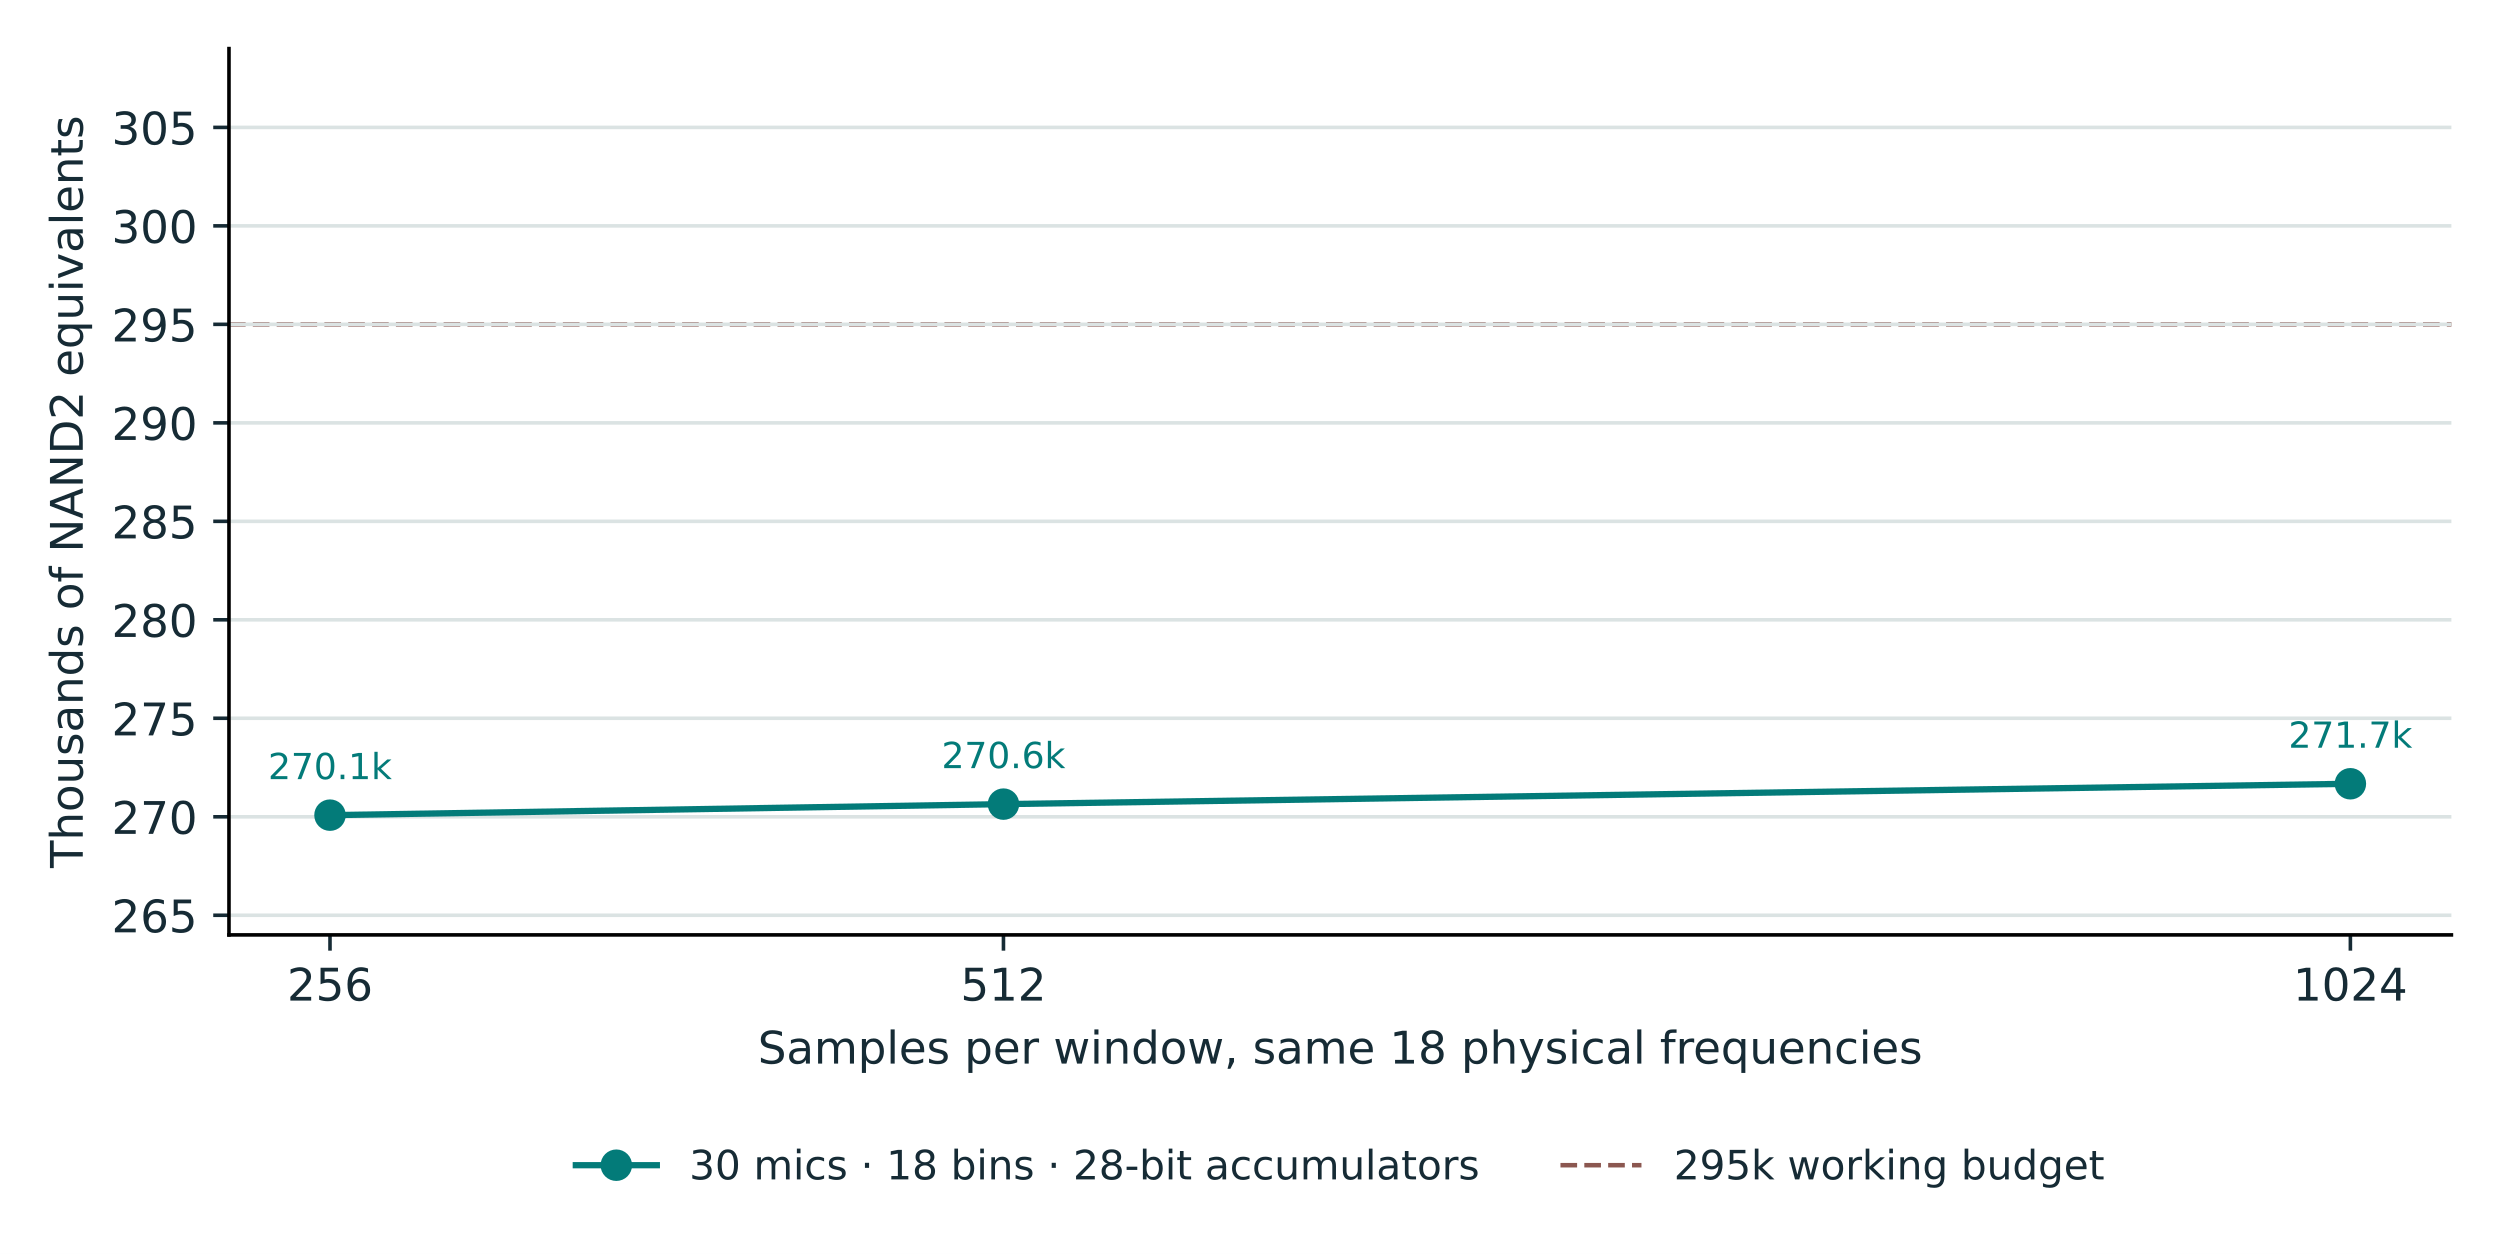
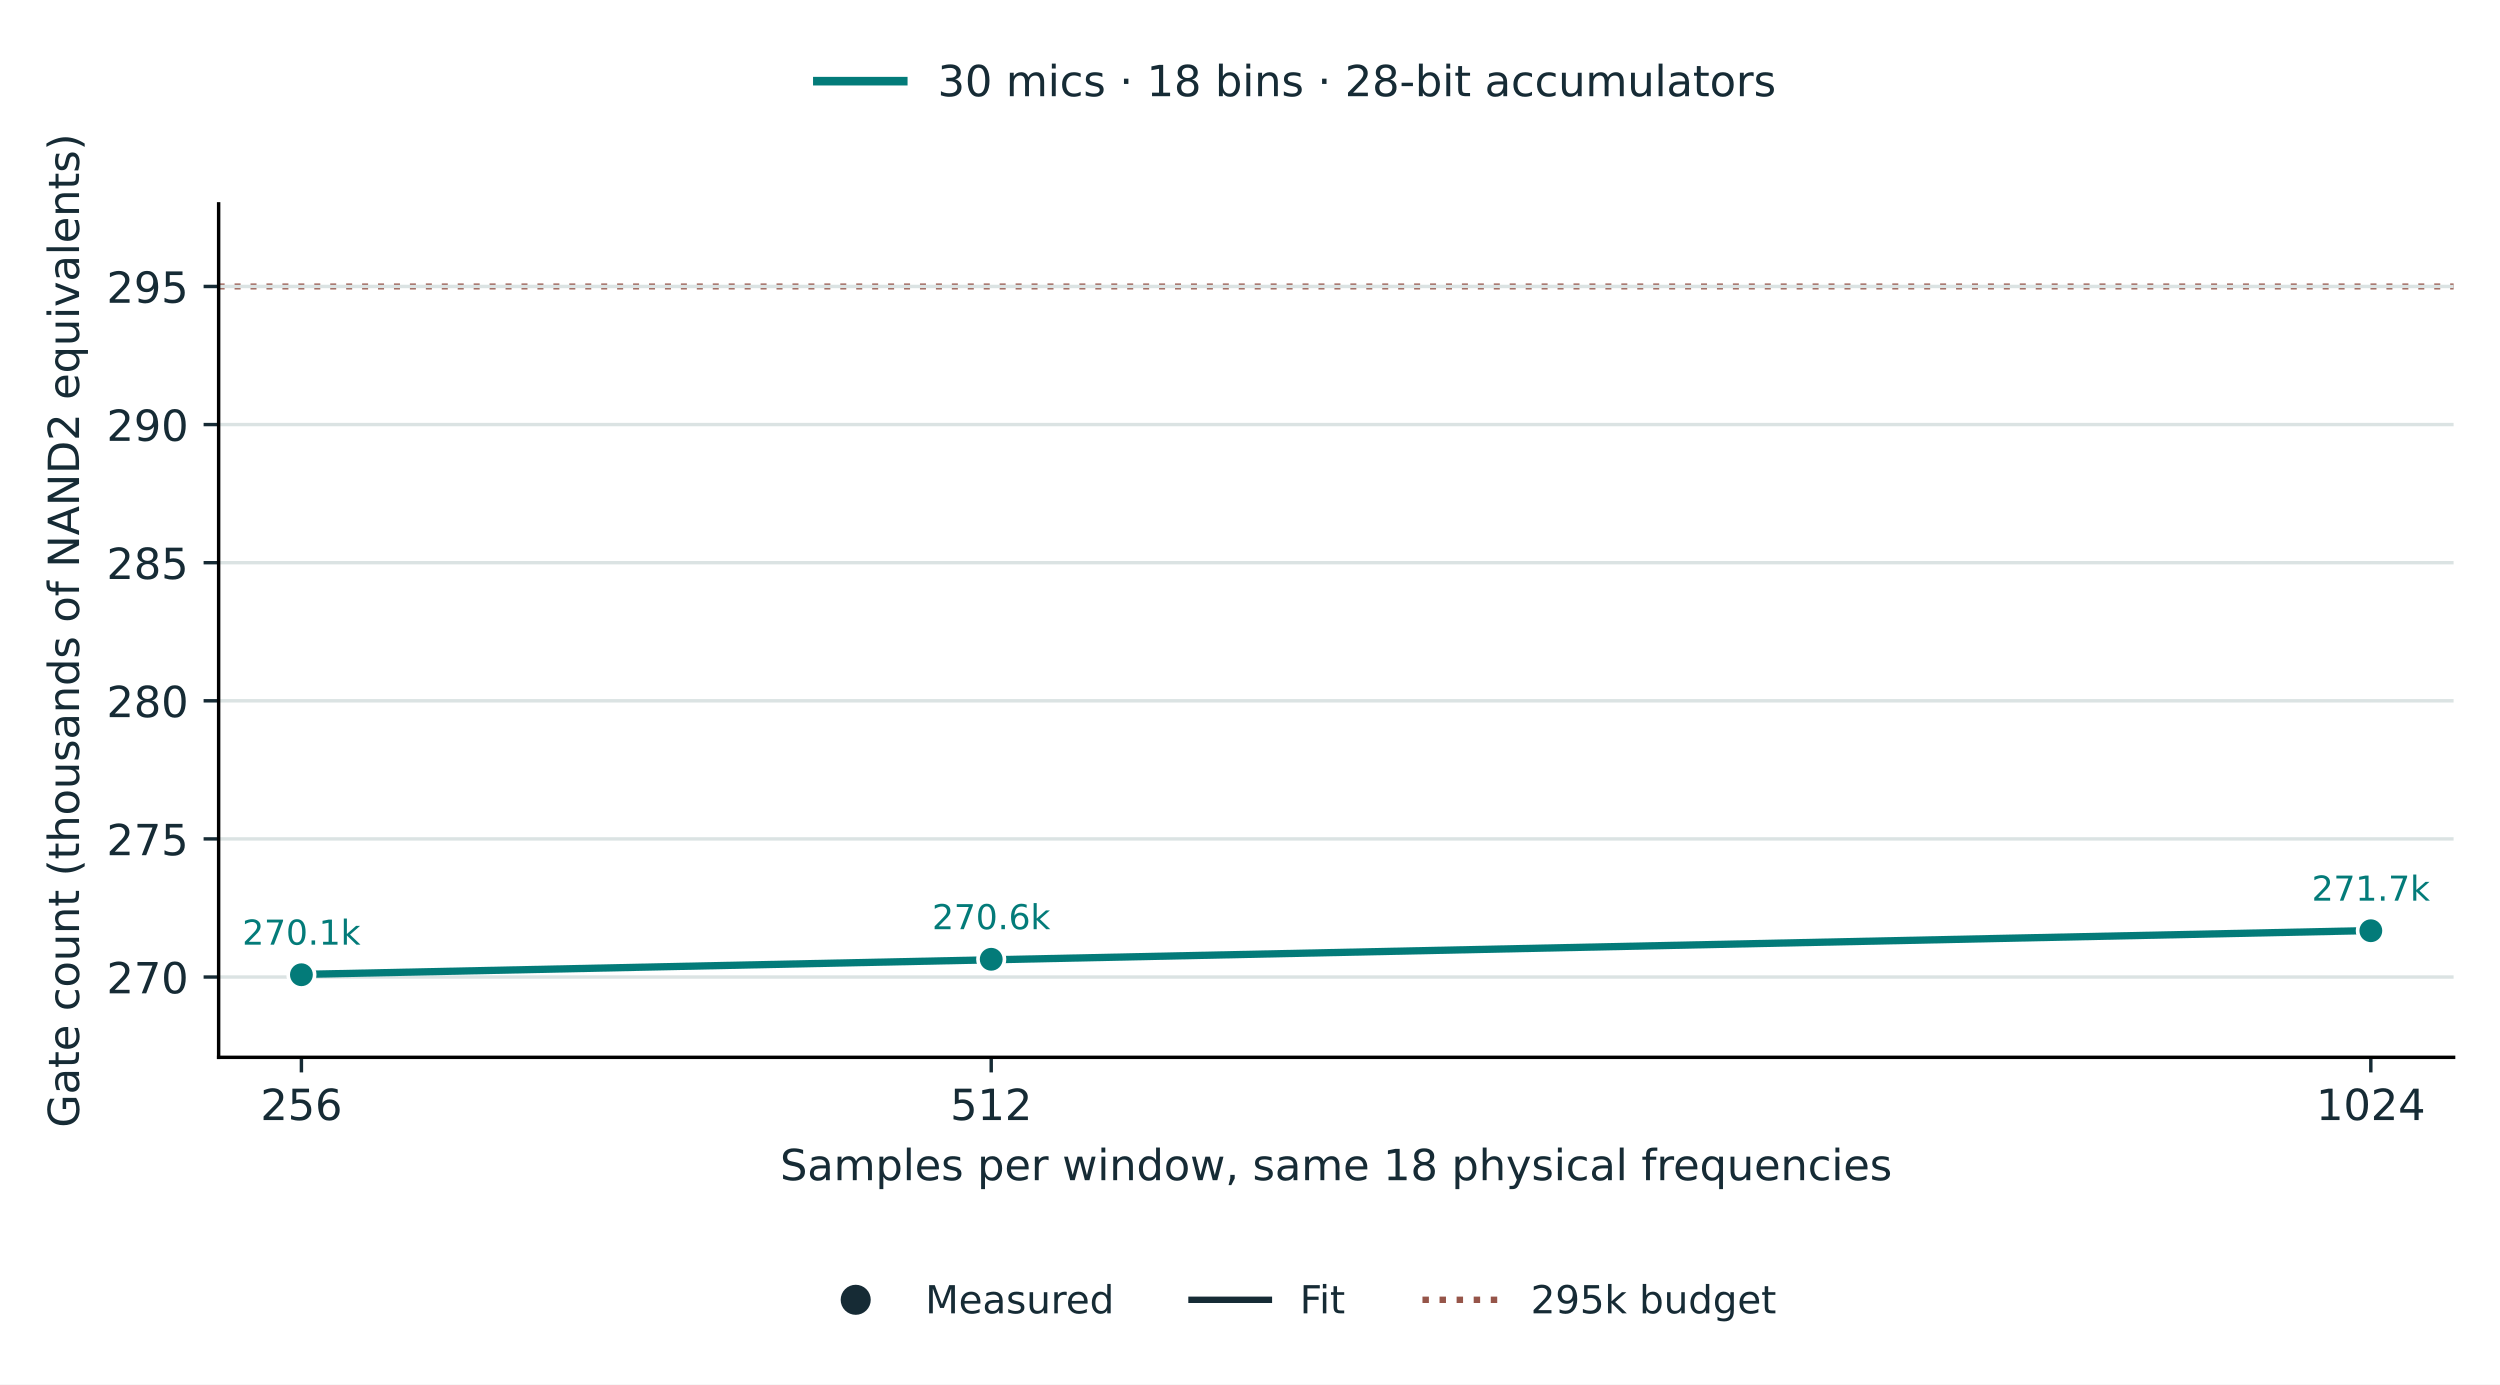
- <svg xmlns="http://www.w3.org/2000/svg" xmlns:xlink="http://www.w3.org/1999/xlink" width="555.6pt" height="278.669pt" viewBox="0 0 555.6 278.669" version="1.1">
+ <svg xmlns="http://www.w3.org/2000/svg" xmlns:xlink="http://www.w3.org/1999/xlink" width="581.888pt" height="322.247pt" viewBox="0 0 581.888 322.247" version="1.1">
  <defs>
    <style type="text/css">*{stroke-linejoin: round; stroke-linecap: butt}</style>
  </defs>
  <g id="figure_1">
    <g id="patch_1">
-       <path d="M 0 278.669 L 555.6 278.669 L 555.6 0 L 0 0 z " style="fill: #ffffff" />
+       <path d="M 0 322.247 L 581.888 322.247 L 581.888 0 L 0 0 z " style="fill: #ffffff" />
    </g>
    <g id="axes_1">
      <g id="patch_2">
-         <path d="M 50.888 207.773 L 544.8 207.773 L 544.8 10.8 L 50.888 10.8 z " style="fill: #ffffff" />
+         <path d="M 50.888 246.1 L 571.088 246.1 L 571.088 47.452 L 50.888 47.452 z " style="fill: #ffffff" />
      </g>
      <g id="line2d_1">
-         <path d="M 50.888 72.085 L 544.8 72.085 " clip-path="url(#p3c9b8a5708)" style="fill: none; stroke-dasharray: 3.7,1.6; stroke-dashoffset: 0; stroke: #8b5750" />
+         <path d="M 50.888 66.676 L 571.088 66.676 " clip-path="url(#pa0a8615e51)" style="fill: none; stroke-dasharray: 1.4,2.31; stroke-dashoffset: 0; stroke: #965549; stroke-width: 1.4" />
      </g>
      <g id="matplotlib.axis_1">
        <g id="xtick_1">
          <g id="line2d_2">
            <defs>
              <path id="mddeffa2169" d="M 0 0 L 0 3.5 " style="stroke: #162b35; stroke-width: 0.8" />
            </defs>
            <g>
-               <use xlink:href="#mddeffa2169" x="73.339" y="207.773" style="fill: #162b35; stroke: #162b35; stroke-width: 0.8" />
+               <use xlink:href="#mddeffa2169" x="70.155" y="246.1" style="fill: #162b35; stroke: #162b35; stroke-width: 0.8" />
            </g>
          </g>
          <g id="text_1">
-             <text style="font-size: 10px; font-family: 'DejaVu Sans', 'Arial', 'Bitstream Vera Sans', 'Computer Modern Sans Serif', 'Lucida Grande', 'Verdana', 'Geneva', 'Lucid', 'Helvetica', 'Avant Garde', sans-serif; text-anchor: middle; fill: #162b35" x="73.339" y="222.371" transform="rotate(-0 73.33879 222.3709)">256</text>
+             <text style="font-size: 10px; font-family: 'DejaVu Sans', 'Arial', 'Bitstream Vera Sans', 'Computer Modern Sans Serif', 'Lucida Grande', 'Verdana', 'Geneva', 'Lucid', 'Helvetica', 'Avant Garde', sans-serif; text-anchor: middle; fill: #162b35" x="70.155" y="260.698" transform="rotate(-0 70.15495 260.6977)">256</text>
          </g>
        </g>
        <g id="xtick_2">
          <g id="line2d_3">
            <g>
-               <use xlink:href="#mddeffa2169" x="223.009" y="207.773" style="fill: #162b35; stroke: #162b35; stroke-width: 0.8" />
+               <use xlink:href="#mddeffa2169" x="230.711" y="246.1" style="fill: #162b35; stroke: #162b35; stroke-width: 0.8" />
            </g>
          </g>
          <g id="text_2">
-             <text style="font-size: 10px; font-family: 'DejaVu Sans', 'Arial', 'Bitstream Vera Sans', 'Computer Modern Sans Serif', 'Lucida Grande', 'Verdana', 'Geneva', 'Lucid', 'Helvetica', 'Avant Garde', sans-serif; text-anchor: middle; fill: #162b35" x="223.009" y="222.371" transform="rotate(-0 223.0089 222.3709)">512</text>
+             <text style="font-size: 10px; font-family: 'DejaVu Sans', 'Arial', 'Bitstream Vera Sans', 'Computer Modern Sans Serif', 'Lucida Grande', 'Verdana', 'Geneva', 'Lucid', 'Helvetica', 'Avant Garde', sans-serif; text-anchor: middle; fill: #162b35" x="230.711" y="260.698" transform="rotate(-0 230.7105 260.6977)">512</text>
          </g>
        </g>
        <g id="xtick_3">
          <g id="line2d_4">
            <g>
-               <use xlink:href="#mddeffa2169" x="522.349" y="207.773" style="fill: #162b35; stroke: #162b35; stroke-width: 0.8" />
+               <use xlink:href="#mddeffa2169" x="551.822" y="246.1" style="fill: #162b35; stroke: #162b35; stroke-width: 0.8" />
            </g>
          </g>
          <g id="text_3">
-             <text style="font-size: 10px; font-family: 'DejaVu Sans', 'Arial', 'Bitstream Vera Sans', 'Computer Modern Sans Serif', 'Lucida Grande', 'Verdana', 'Geneva', 'Lucid', 'Helvetica', 'Avant Garde', sans-serif; text-anchor: middle; fill: #162b35" x="522.349" y="222.371" transform="rotate(-0 522.349 222.3709)">1024</text>
+             <text style="font-size: 10px; font-family: 'DejaVu Sans', 'Arial', 'Bitstream Vera Sans', 'Computer Modern Sans Serif', 'Lucida Grande', 'Verdana', 'Geneva', 'Lucid', 'Helvetica', 'Avant Garde', sans-serif; text-anchor: middle; fill: #162b35" x="551.822" y="260.698" transform="rotate(-0 551.8216 260.6977)">1024</text>
          </g>
        </g>
        <g id="text_4">
-           <text style="font-size: 10px; font-family: 'DejaVu Sans', 'Arial', 'Bitstream Vera Sans', 'Computer Modern Sans Serif', 'Lucida Grande', 'Verdana', 'Geneva', 'Lucid', 'Helvetica', 'Avant Garde', sans-serif; text-anchor: middle; fill: #162b35" x="297.844" y="236.372" transform="rotate(-0 297.8439 236.3717)">Samples per window, same 18 physical frequencies</text>
+           <text style="font-size: 10px; font-family: 'DejaVu Sans', 'Arial', 'Bitstream Vera Sans', 'Computer Modern Sans Serif', 'Lucida Grande', 'Verdana', 'Geneva', 'Lucid', 'Helvetica', 'Avant Garde', sans-serif; text-anchor: middle; fill: #162b35" x="310.988" y="274.698" transform="rotate(-0 310.9883 274.6984)">Samples per window, same 18 physical frequencies</text>
        </g>
      </g>
      <g id="matplotlib.axis_2">
        <g id="ytick_1">
          <g id="line2d_5">
-             <path d="M 50.888 203.409 L 544.8 203.409 " clip-path="url(#p3c9b8a5708)" style="fill: none; stroke: #dbe3e3; stroke-width: 0.8; stroke-linecap: square" />
+             <path d="M 50.888 227.408 L 571.088 227.408 " clip-path="url(#pa0a8615e51)" style="fill: none; stroke: #dbe3e3; stroke-width: 0.8; stroke-linecap: square" />
          </g>
          <g id="line2d_6">
            <defs>
              <path id="m275890fcfa" d="M 0 0 L -3.5 0 " style="stroke: #162b35; stroke-width: 0.8" />
            </defs>
            <g>
-               <use xlink:href="#m275890fcfa" x="50.888" y="203.409" style="fill: #162b35; stroke: #162b35; stroke-width: 0.8" />
+               <use xlink:href="#m275890fcfa" x="50.888" y="227.408" style="fill: #162b35; stroke: #162b35; stroke-width: 0.8" />
            </g>
          </g>
          <g id="text_5">
-             <text style="font-size: 10px; font-family: 'DejaVu Sans', 'Arial', 'Bitstream Vera Sans', 'Computer Modern Sans Serif', 'Lucida Grande', 'Verdana', 'Geneva', 'Lucid', 'Helvetica', 'Avant Garde', sans-serif; text-anchor: end; fill: #162b35" x="43.888" y="207.208" transform="rotate(-0 43.88828 207.2081)">265</text>
+             <text style="font-size: 10px; font-family: 'DejaVu Sans', 'Arial', 'Bitstream Vera Sans', 'Computer Modern Sans Serif', 'Lucida Grande', 'Verdana', 'Geneva', 'Lucid', 'Helvetica', 'Avant Garde', sans-serif; text-anchor: end; fill: #162b35" x="43.888" y="231.207" transform="rotate(-0 43.88828 231.2069)">270</text>
          </g>
        </g>
        <g id="ytick_2">
          <g id="line2d_7">
-             <path d="M 50.888 181.522 L 544.8 181.522 " clip-path="url(#p3c9b8a5708)" style="fill: none; stroke: #dbe3e3; stroke-width: 0.8; stroke-linecap: square" />
+             <path d="M 50.888 195.262 L 571.088 195.262 " clip-path="url(#pa0a8615e51)" style="fill: none; stroke: #dbe3e3; stroke-width: 0.8; stroke-linecap: square" />
          </g>
          <g id="line2d_8">
            <g>
-               <use xlink:href="#m275890fcfa" x="50.888" y="181.522" style="fill: #162b35; stroke: #162b35; stroke-width: 0.8" />
+               <use xlink:href="#m275890fcfa" x="50.888" y="195.262" style="fill: #162b35; stroke: #162b35; stroke-width: 0.8" />
            </g>
          </g>
          <g id="text_6">
-             <text style="font-size: 10px; font-family: 'DejaVu Sans', 'Arial', 'Bitstream Vera Sans', 'Computer Modern Sans Serif', 'Lucida Grande', 'Verdana', 'Geneva', 'Lucid', 'Helvetica', 'Avant Garde', sans-serif; text-anchor: end; fill: #162b35" x="43.888" y="185.321" transform="rotate(-0 43.88828 185.3207)">270</text>
+             <text style="font-size: 10px; font-family: 'DejaVu Sans', 'Arial', 'Bitstream Vera Sans', 'Computer Modern Sans Serif', 'Lucida Grande', 'Verdana', 'Geneva', 'Lucid', 'Helvetica', 'Avant Garde', sans-serif; text-anchor: end; fill: #162b35" x="43.888" y="199.06" transform="rotate(-0 43.88828 199.0604)">275</text>
          </g>
        </g>
        <g id="ytick_3">
          <g id="line2d_9">
-             <path d="M 50.888 159.634 L 544.8 159.634 " clip-path="url(#p3c9b8a5708)" style="fill: none; stroke: #dbe3e3; stroke-width: 0.8; stroke-linecap: square" />
+             <path d="M 50.888 163.115 L 571.088 163.115 " clip-path="url(#pa0a8615e51)" style="fill: none; stroke: #dbe3e3; stroke-width: 0.8; stroke-linecap: square" />
          </g>
          <g id="line2d_10">
            <g>
-               <use xlink:href="#m275890fcfa" x="50.888" y="159.634" style="fill: #162b35; stroke: #162b35; stroke-width: 0.8" />
+               <use xlink:href="#m275890fcfa" x="50.888" y="163.115" style="fill: #162b35; stroke: #162b35; stroke-width: 0.8" />
            </g>
          </g>
          <g id="text_7">
-             <text style="font-size: 10px; font-family: 'DejaVu Sans', 'Arial', 'Bitstream Vera Sans', 'Computer Modern Sans Serif', 'Lucida Grande', 'Verdana', 'Geneva', 'Lucid', 'Helvetica', 'Avant Garde', sans-serif; text-anchor: end; fill: #162b35" x="43.888" y="163.433" transform="rotate(-0 43.88828 163.4333)">275</text>
+             <text style="font-size: 10px; font-family: 'DejaVu Sans', 'Arial', 'Bitstream Vera Sans', 'Computer Modern Sans Serif', 'Lucida Grande', 'Verdana', 'Geneva', 'Lucid', 'Helvetica', 'Avant Garde', sans-serif; text-anchor: end; fill: #162b35" x="43.888" y="166.914" transform="rotate(-0 43.88828 166.914)">280</text>
          </g>
        </g>
        <g id="ytick_4">
          <g id="line2d_11">
-             <path d="M 50.888 137.747 L 544.8 137.747 " clip-path="url(#p3c9b8a5708)" style="fill: none; stroke: #dbe3e3; stroke-width: 0.8; stroke-linecap: square" />
+             <path d="M 50.888 130.969 L 571.088 130.969 " clip-path="url(#pa0a8615e51)" style="fill: none; stroke: #dbe3e3; stroke-width: 0.8; stroke-linecap: square" />
          </g>
          <g id="line2d_12">
            <g>
-               <use xlink:href="#m275890fcfa" x="50.888" y="137.747" style="fill: #162b35; stroke: #162b35; stroke-width: 0.8" />
+               <use xlink:href="#m275890fcfa" x="50.888" y="130.969" style="fill: #162b35; stroke: #162b35; stroke-width: 0.8" />
            </g>
          </g>
          <g id="text_8">
-             <text style="font-size: 10px; font-family: 'DejaVu Sans', 'Arial', 'Bitstream Vera Sans', 'Computer Modern Sans Serif', 'Lucida Grande', 'Verdana', 'Geneva', 'Lucid', 'Helvetica', 'Avant Garde', sans-serif; text-anchor: end; fill: #162b35" x="43.888" y="141.546" transform="rotate(-0 43.88828 141.5458)">280</text>
+             <text style="font-size: 10px; font-family: 'DejaVu Sans', 'Arial', 'Bitstream Vera Sans', 'Computer Modern Sans Serif', 'Lucida Grande', 'Verdana', 'Geneva', 'Lucid', 'Helvetica', 'Avant Garde', sans-serif; text-anchor: end; fill: #162b35" x="43.888" y="134.768" transform="rotate(-0 43.88828 134.7676)">285</text>
          </g>
        </g>
        <g id="ytick_5">
          <g id="line2d_13">
-             <path d="M 50.888 115.86 L 544.8 115.86 " clip-path="url(#p3c9b8a5708)" style="fill: none; stroke: #dbe3e3; stroke-width: 0.8; stroke-linecap: square" />
+             <path d="M 50.888 98.822 L 571.088 98.822 " clip-path="url(#pa0a8615e51)" style="fill: none; stroke: #dbe3e3; stroke-width: 0.8; stroke-linecap: square" />
          </g>
          <g id="line2d_14">
            <g>
-               <use xlink:href="#m275890fcfa" x="50.888" y="115.86" style="fill: #162b35; stroke: #162b35; stroke-width: 0.8" />
+               <use xlink:href="#m275890fcfa" x="50.888" y="98.822" style="fill: #162b35; stroke: #162b35; stroke-width: 0.8" />
            </g>
          </g>
          <g id="text_9">
-             <text style="font-size: 10px; font-family: 'DejaVu Sans', 'Arial', 'Bitstream Vera Sans', 'Computer Modern Sans Serif', 'Lucida Grande', 'Verdana', 'Geneva', 'Lucid', 'Helvetica', 'Avant Garde', sans-serif; text-anchor: end; fill: #162b35" x="43.888" y="119.658" transform="rotate(-0 43.88828 119.6584)">285</text>
+             <text style="font-size: 10px; font-family: 'DejaVu Sans', 'Arial', 'Bitstream Vera Sans', 'Computer Modern Sans Serif', 'Lucida Grande', 'Verdana', 'Geneva', 'Lucid', 'Helvetica', 'Avant Garde', sans-serif; text-anchor: end; fill: #162b35" x="43.888" y="102.621" transform="rotate(-0 43.88828 102.6212)">290</text>
          </g>
        </g>
        <g id="ytick_6">
          <g id="line2d_15">
-             <path d="M 50.888 93.972 L 544.8 93.972 " clip-path="url(#p3c9b8a5708)" style="fill: none; stroke: #dbe3e3; stroke-width: 0.8; stroke-linecap: square" />
+             <path d="M 50.888 66.676 L 571.088 66.676 " clip-path="url(#pa0a8615e51)" style="fill: none; stroke: #dbe3e3; stroke-width: 0.8; stroke-linecap: square" />
          </g>
          <g id="line2d_16">
            <g>
-               <use xlink:href="#m275890fcfa" x="50.888" y="93.972" style="fill: #162b35; stroke: #162b35; stroke-width: 0.8" />
+               <use xlink:href="#m275890fcfa" x="50.888" y="66.676" style="fill: #162b35; stroke: #162b35; stroke-width: 0.8" />
            </g>
          </g>
          <g id="text_10">
-             <text style="font-size: 10px; font-family: 'DejaVu Sans', 'Arial', 'Bitstream Vera Sans', 'Computer Modern Sans Serif', 'Lucida Grande', 'Verdana', 'Geneva', 'Lucid', 'Helvetica', 'Avant Garde', sans-serif; text-anchor: end; fill: #162b35" x="43.888" y="97.771" transform="rotate(-0 43.88828 97.77101)">290</text>
-           </g>
-         </g>
-         <g id="ytick_7">
-           <g id="line2d_17">
-             <path d="M 50.888 72.085 L 544.8 72.085 " clip-path="url(#p3c9b8a5708)" style="fill: none; stroke: #dbe3e3; stroke-width: 0.8; stroke-linecap: square" />
-           </g>
-           <g id="line2d_18">
-             <g>
-               <use xlink:href="#m275890fcfa" x="50.888" y="72.085" style="fill: #162b35; stroke: #162b35; stroke-width: 0.8" />
-             </g>
-           </g>
-           <g id="text_11">
-             <text style="font-size: 10px; font-family: 'DejaVu Sans', 'Arial', 'Bitstream Vera Sans', 'Computer Modern Sans Serif', 'Lucida Grande', 'Verdana', 'Geneva', 'Lucid', 'Helvetica', 'Avant Garde', sans-serif; text-anchor: end; fill: #162b35" x="43.888" y="75.884" transform="rotate(-0 43.88828 75.8836)">295</text>
-           </g>
-         </g>
-         <g id="ytick_8">
-           <g id="line2d_19">
-             <path d="M 50.888 50.197 L 544.8 50.197 " clip-path="url(#p3c9b8a5708)" style="fill: none; stroke: #dbe3e3; stroke-width: 0.8; stroke-linecap: square" />
-           </g>
-           <g id="line2d_20">
-             <g>
-               <use xlink:href="#m275890fcfa" x="50.888" y="50.197" style="fill: #162b35; stroke: #162b35; stroke-width: 0.8" />
-             </g>
-           </g>
-           <g id="text_12">
-             <text style="font-size: 10px; font-family: 'DejaVu Sans', 'Arial', 'Bitstream Vera Sans', 'Computer Modern Sans Serif', 'Lucida Grande', 'Verdana', 'Geneva', 'Lucid', 'Helvetica', 'Avant Garde', sans-serif; text-anchor: end; fill: #162b35" x="43.888" y="53.996" transform="rotate(-0 43.88828 53.99618)">300</text>
-           </g>
-         </g>
-         <g id="ytick_9">
-           <g id="line2d_21">
-             <path d="M 50.888 28.31 L 544.8 28.31 " clip-path="url(#p3c9b8a5708)" style="fill: none; stroke: #dbe3e3; stroke-width: 0.8; stroke-linecap: square" />
-           </g>
-           <g id="line2d_22">
-             <g>
-               <use xlink:href="#m275890fcfa" x="50.888" y="28.31" style="fill: #162b35; stroke: #162b35; stroke-width: 0.8" />
-             </g>
-           </g>
-           <g id="text_13">
-             <text style="font-size: 10px; font-family: 'DejaVu Sans', 'Arial', 'Bitstream Vera Sans', 'Computer Modern Sans Serif', 'Lucida Grande', 'Verdana', 'Geneva', 'Lucid', 'Helvetica', 'Avant Garde', sans-serif; text-anchor: end; fill: #162b35" x="43.888" y="32.109" transform="rotate(-0 43.88828 32.10876)">305</text>
-           </g>
-         </g>
-         <g id="text_14">
-           <text style="font-size: 10px; font-family: 'DejaVu Sans', 'Arial', 'Bitstream Vera Sans', 'Computer Modern Sans Serif', 'Lucida Grande', 'Verdana', 'Geneva', 'Lucid', 'Helvetica', 'Avant Garde', sans-serif; text-anchor: middle; fill: #162b35" x="18.398" y="109.287" transform="rotate(-90 18.39844 109.2866)">Thousands of NAND2 equivalents</text>
-         </g>
-       </g>
-       <g id="line2d_23">
-         <path d="M 73.339 181.16 L 223.009 178.708 L 522.349 174.184 " clip-path="url(#p3c9b8a5708)" style="fill: none; stroke: #037b79; stroke-width: 1.4; stroke-linecap: square" />
+             <text style="font-size: 10px; font-family: 'DejaVu Sans', 'Arial', 'Bitstream Vera Sans', 'Computer Modern Sans Serif', 'Lucida Grande', 'Verdana', 'Geneva', 'Lucid', 'Helvetica', 'Avant Garde', sans-serif; text-anchor: end; fill: #162b35" x="43.888" y="70.475" transform="rotate(-0 43.88828 70.47483)">295</text>
+           </g>
+         </g>
+         <g id="text_11">
+           <text style="font-size: 10px; font-family: 'DejaVu Sans', 'Arial', 'Bitstream Vera Sans', 'Computer Modern Sans Serif', 'Lucida Grande', 'Verdana', 'Geneva', 'Lucid', 'Helvetica', 'Avant Garde', sans-serif; text-anchor: middle; fill: #162b35" x="18.398" y="146.776" transform="rotate(-90 18.39844 146.776)">Gate count (thousands of NAND2 equivalents)</text>
+         </g>
+       </g>
+       <g id="line2d_17">
+         <path d="M 70.155 226.797 L 551.822 216.591 L 551.822 216.591 " clip-path="url(#pa0a8615e51)" style="fill: none; stroke: #037b79; stroke-width: 1.7; stroke-linecap: square" />
+       </g>
+       <g id="patch_3">
+         <path d="M 50.888 246.1 L 50.888 47.452 " style="fill: none; stroke: #000000; stroke-width: 0.8; stroke-linejoin: miter; stroke-linecap: square" />
+       </g>
+       <g id="patch_4">
+         <path d="M 50.888 246.1 L 571.088 246.1 " style="fill: none; stroke: #000000; stroke-width: 0.8; stroke-linejoin: miter; stroke-linecap: square" />
+       </g>
+       <g id="text_12">
+         <g id="patch_5">
+           <path d="M 56.067 222.118 L 84.242 222.118 L 84.242 213.477 L 56.067 213.477 z " style="fill: #ffffff; opacity: 0.85" />
+         </g>
+         <text style="font-size: 8px; font-family: 'DejaVu Sans', 'Arial', 'Bitstream Vera Sans', 'Computer Modern Sans Serif', 'Lucida Grande', 'Verdana', 'Geneva', 'Lucid', 'Helvetica', 'Avant Garde', sans-serif; text-anchor: middle; fill: #037b79" x="70.155" y="219.876" transform="rotate(-0 70.15495 219.876)">270.1k</text>
+       </g>
+       <g id="text_13">
+         <g id="patch_6">
+           <path d="M 216.623 218.517 L 244.798 218.517 L 244.798 209.877 L 216.623 209.877 z " style="fill: #ffffff; opacity: 0.85" />
+         </g>
+         <text style="font-size: 8px; font-family: 'DejaVu Sans', 'Arial', 'Bitstream Vera Sans', 'Computer Modern Sans Serif', 'Lucida Grande', 'Verdana', 'Geneva', 'Lucid', 'Helvetica', 'Avant Garde', sans-serif; text-anchor: middle; fill: #037b79" x="230.711" y="216.276" transform="rotate(-0 230.7105 216.2756)">270.6k</text>
+       </g>
+       <g id="text_14">
+         <g id="patch_7">
+           <path d="M 537.734 211.873 L 565.909 211.873 L 565.909 203.232 L 537.734 203.232 z " style="fill: #ffffff; opacity: 0.85" />
+         </g>
+         <text style="font-size: 8px; font-family: 'DejaVu Sans', 'Arial', 'Bitstream Vera Sans', 'Computer Modern Sans Serif', 'Lucida Grande', 'Verdana', 'Geneva', 'Lucid', 'Helvetica', 'Avant Garde', sans-serif; text-anchor: middle; fill: #037b79" x="551.822" y="209.631" transform="rotate(-0 551.8216 209.6309)">271.7k</text>
+       </g>
+       <g id="PathCollection_1">
        <defs>
-           <path id="mf016b5b635" d="M 0 3 C 0.796 3 1.559 2.684 2.121 2.121 C 2.684 1.559 3 0.796 3 0 C 3 -0.796 2.684 -1.559 2.121 -2.121 C 1.559 -2.684 0.796 -3 0 -3 C -0.796 -3 -1.559 -2.684 -2.121 -2.121 C -2.684 -1.559 -3 -0.796 -3 0 C -3 0.796 -2.684 1.559 -2.121 2.121 C -1.559 2.684 -0.796 3 0 3 z " style="stroke: #037b79" />
+           <path id="mecdf8f81db" d="M 0 3.082 C 0.817 3.082 1.601 2.757 2.179 2.179 C 2.757 1.601 3.082 0.817 3.082 0 C 3.082 -0.817 2.757 -1.601 2.179 -2.179 C 1.601 -2.757 0.817 -3.082 0 -3.082 C -0.817 -3.082 -1.601 -2.757 -2.179 -2.179 C -2.757 -1.601 -3.082 -0.817 -3.082 0 C -3.082 0.817 -2.757 1.601 -2.179 2.179 C -1.601 2.757 -0.817 3.082 0 3.082 z " style="stroke: #ffffff; stroke-width: 0.85" />
        </defs>
-         <g clip-path="url(#p3c9b8a5708)">
-           <use xlink:href="#mf016b5b635" x="73.339" y="181.16" style="fill: #037b79; stroke: #037b79" />
-           <use xlink:href="#mf016b5b635" x="223.009" y="178.708" style="fill: #037b79; stroke: #037b79" />
-           <use xlink:href="#mf016b5b635" x="522.349" y="174.184" style="fill: #037b79; stroke: #037b79" />
-         </g>
-       </g>
-       <g id="patch_3">
-         <path d="M 50.888 207.773 L 50.888 10.8 " style="fill: none; stroke: #000000; stroke-width: 0.8; stroke-linejoin: miter; stroke-linecap: square" />
-       </g>
-       <g id="patch_4">
-         <path d="M 50.888 207.773 L 544.8 207.773 " style="fill: none; stroke: #000000; stroke-width: 0.8; stroke-linejoin: miter; stroke-linecap: square" />
+         <g clip-path="url(#pa0a8615e51)">
+           <use xlink:href="#mecdf8f81db" x="70.155" y="226.876" style="fill: #037b79; stroke: #ffffff; stroke-width: 0.85" />
+           <use xlink:href="#mecdf8f81db" x="230.711" y="223.276" style="fill: #037b79; stroke: #ffffff; stroke-width: 0.85" />
+           <use xlink:href="#mecdf8f81db" x="551.822" y="216.631" style="fill: #037b79; stroke: #ffffff; stroke-width: 0.85" />
+         </g>
+       </g>
+     </g>
+     <g id="legend_1">
+       <g id="line2d_18">
+         <path d="M 190.239 18.898 L 200.239 18.898 L 210.239 18.898 " style="fill: none; stroke: #037b79; stroke-width: 2; stroke-linecap: square" />
      </g>
      <g id="text_15">
-         <text style="font-size: 8px; font-family: 'DejaVu Sans', 'Arial', 'Bitstream Vera Sans', 'Computer Modern Sans Serif', 'Lucida Grande', 'Verdana', 'Geneva', 'Lucid', 'Helvetica', 'Avant Garde', sans-serif; text-anchor: middle; fill: #037b79" x="73.339" y="173.16" transform="rotate(-0 73.33879 173.1596)">270.1k</text>
+         <text style="font-size: 10px; font-family: 'DejaVu Sans', 'Arial', 'Bitstream Vera Sans', 'Computer Modern Sans Serif', 'Lucida Grande', 'Verdana', 'Geneva', 'Lucid', 'Helvetica', 'Avant Garde', sans-serif; text-anchor: start; fill: #162b35" x="218.239" y="22.398" transform="rotate(-0 218.2388 22.39844)">30 mics · 18 bins · 28-bit accumulators</text>
+       </g>
+     </g>
+     <g id="legend_2">
+       <g id="line2d_19">
+         <defs>
+           <path id="m68d7f8a615" d="M 0 3 C 0.796 3 1.559 2.684 2.121 2.121 C 2.684 1.559 3 0.796 3 0 C 3 -0.796 2.684 -1.559 2.121 -2.121 C 1.559 -2.684 0.796 -3 0 -3 C -0.796 -3 -1.559 -2.684 -2.121 -2.121 C -2.684 -1.559 -3 -0.796 -3 0 C -3 0.796 -2.684 1.559 -2.121 2.121 C -1.559 2.684 -0.796 3 0 3 z " style="stroke: #162b35" />
+         </defs>
+         <g>
+           <use xlink:href="#m68d7f8a615" x="199.171" y="302.535" style="fill: #162b35; stroke: #162b35" />
+         </g>
      </g>
      <g id="text_16">
-         <text style="font-size: 8px; font-family: 'DejaVu Sans', 'Arial', 'Bitstream Vera Sans', 'Computer Modern Sans Serif', 'Lucida Grande', 'Verdana', 'Geneva', 'Lucid', 'Helvetica', 'Avant Garde', sans-serif; text-anchor: middle; fill: #037b79" x="223.009" y="170.708" transform="rotate(-0 223.0089 170.7082)">270.6k</text>
+         <text style="font-size: 9px; font-family: 'DejaVu Sans', 'Arial', 'Bitstream Vera Sans', 'Computer Modern Sans Serif', 'Lucida Grande', 'Verdana', 'Geneva', 'Lucid', 'Helvetica', 'Avant Garde', sans-serif; text-anchor: start; fill: #162b35" x="215.371" y="305.685" transform="rotate(-0 215.371 305.6851)">Measured</text>
+       </g>
+       <g id="line2d_20">
+         <path d="M 277.335 302.535 L 286.335 302.535 L 295.335 302.535 " style="fill: none; stroke: #162b35; stroke-width: 1.5; stroke-linecap: square" />
      </g>
      <g id="text_17">
-         <text style="font-size: 8px; font-family: 'DejaVu Sans', 'Arial', 'Bitstream Vera Sans', 'Computer Modern Sans Serif', 'Lucida Grande', 'Verdana', 'Geneva', 'Lucid', 'Helvetica', 'Avant Garde', sans-serif; text-anchor: middle; fill: #037b79" x="522.349" y="166.184" transform="rotate(-0 522.349 166.1841)">271.7k</text>
-       </g>
-       <g id="legend_1">
-         <g id="line2d_24">
-           <path d="M 127.972 258.957 L 136.972 258.957 L 145.972 258.957 " style="fill: none; stroke: #037b79; stroke-width: 1.4; stroke-linecap: square" />
-           <g>
-             <use xlink:href="#mf016b5b635" x="136.972" y="258.957" style="fill: #037b79; stroke: #037b79" />
-           </g>
-         </g>
-         <g id="text_18">
-           <text style="font-size: 9px; font-family: 'DejaVu Sans', 'Arial', 'Bitstream Vera Sans', 'Computer Modern Sans Serif', 'Lucida Grande', 'Verdana', 'Geneva', 'Lucid', 'Helvetica', 'Avant Garde', sans-serif; text-anchor: start; fill: #162b35" x="153.172" y="262.107" transform="rotate(-0 153.1724 262.1065)">30 mics · 18 bins · 28-bit accumulators</text>
-         </g>
-         <g id="line2d_25">
-           <path d="M 346.798 258.957 L 355.798 258.957 L 364.798 258.957 " style="fill: none; stroke-dasharray: 3.7,1.6; stroke-dashoffset: 0; stroke: #8b5750" />
-         </g>
-         <g id="text_19">
-           <text style="font-size: 9px; font-family: 'DejaVu Sans', 'Arial', 'Bitstream Vera Sans', 'Computer Modern Sans Serif', 'Lucida Grande', 'Verdana', 'Geneva', 'Lucid', 'Helvetica', 'Avant Garde', sans-serif; text-anchor: start; fill: #162b35" x="371.998" y="262.107" transform="rotate(-0 371.9976 262.1065)">295k working budget</text>
-         </g>
+         <text style="font-size: 9px; font-family: 'DejaVu Sans', 'Arial', 'Bitstream Vera Sans', 'Computer Modern Sans Serif', 'Lucida Grande', 'Verdana', 'Geneva', 'Lucid', 'Helvetica', 'Avant Garde', sans-serif; text-anchor: start; fill: #162b35" x="302.535" y="305.685" transform="rotate(-0 302.5346 305.6851)">Fit</text>
+       </g>
+       <g id="line2d_21">
+         <path d="M 331.084 302.535 L 340.084 302.535 L 349.084 302.535 " style="fill: none; stroke-dasharray: 1.5,2.475; stroke-dashoffset: 0; stroke: #965549; stroke-width: 1.5" />
+       </g>
+       <g id="text_18">
+         <text style="font-size: 9px; font-family: 'DejaVu Sans', 'Arial', 'Bitstream Vera Sans', 'Computer Modern Sans Serif', 'Lucida Grande', 'Verdana', 'Geneva', 'Lucid', 'Helvetica', 'Avant Garde', sans-serif; text-anchor: start; fill: #162b35" x="356.284" y="305.685" transform="rotate(-0 356.2843 305.6851)">295k budget</text>
      </g>
    </g>
  </g>
  <defs>
-     <clipPath id="p3c9b8a5708">
-       <rect x="50.888" y="10.8" width="493.911" height="196.973" />
+     <clipPath id="pa0a8615e51">
+       <rect x="50.888" y="47.452" width="520.2" height="198.648" />
    </clipPath>
  </defs>
</svg>
